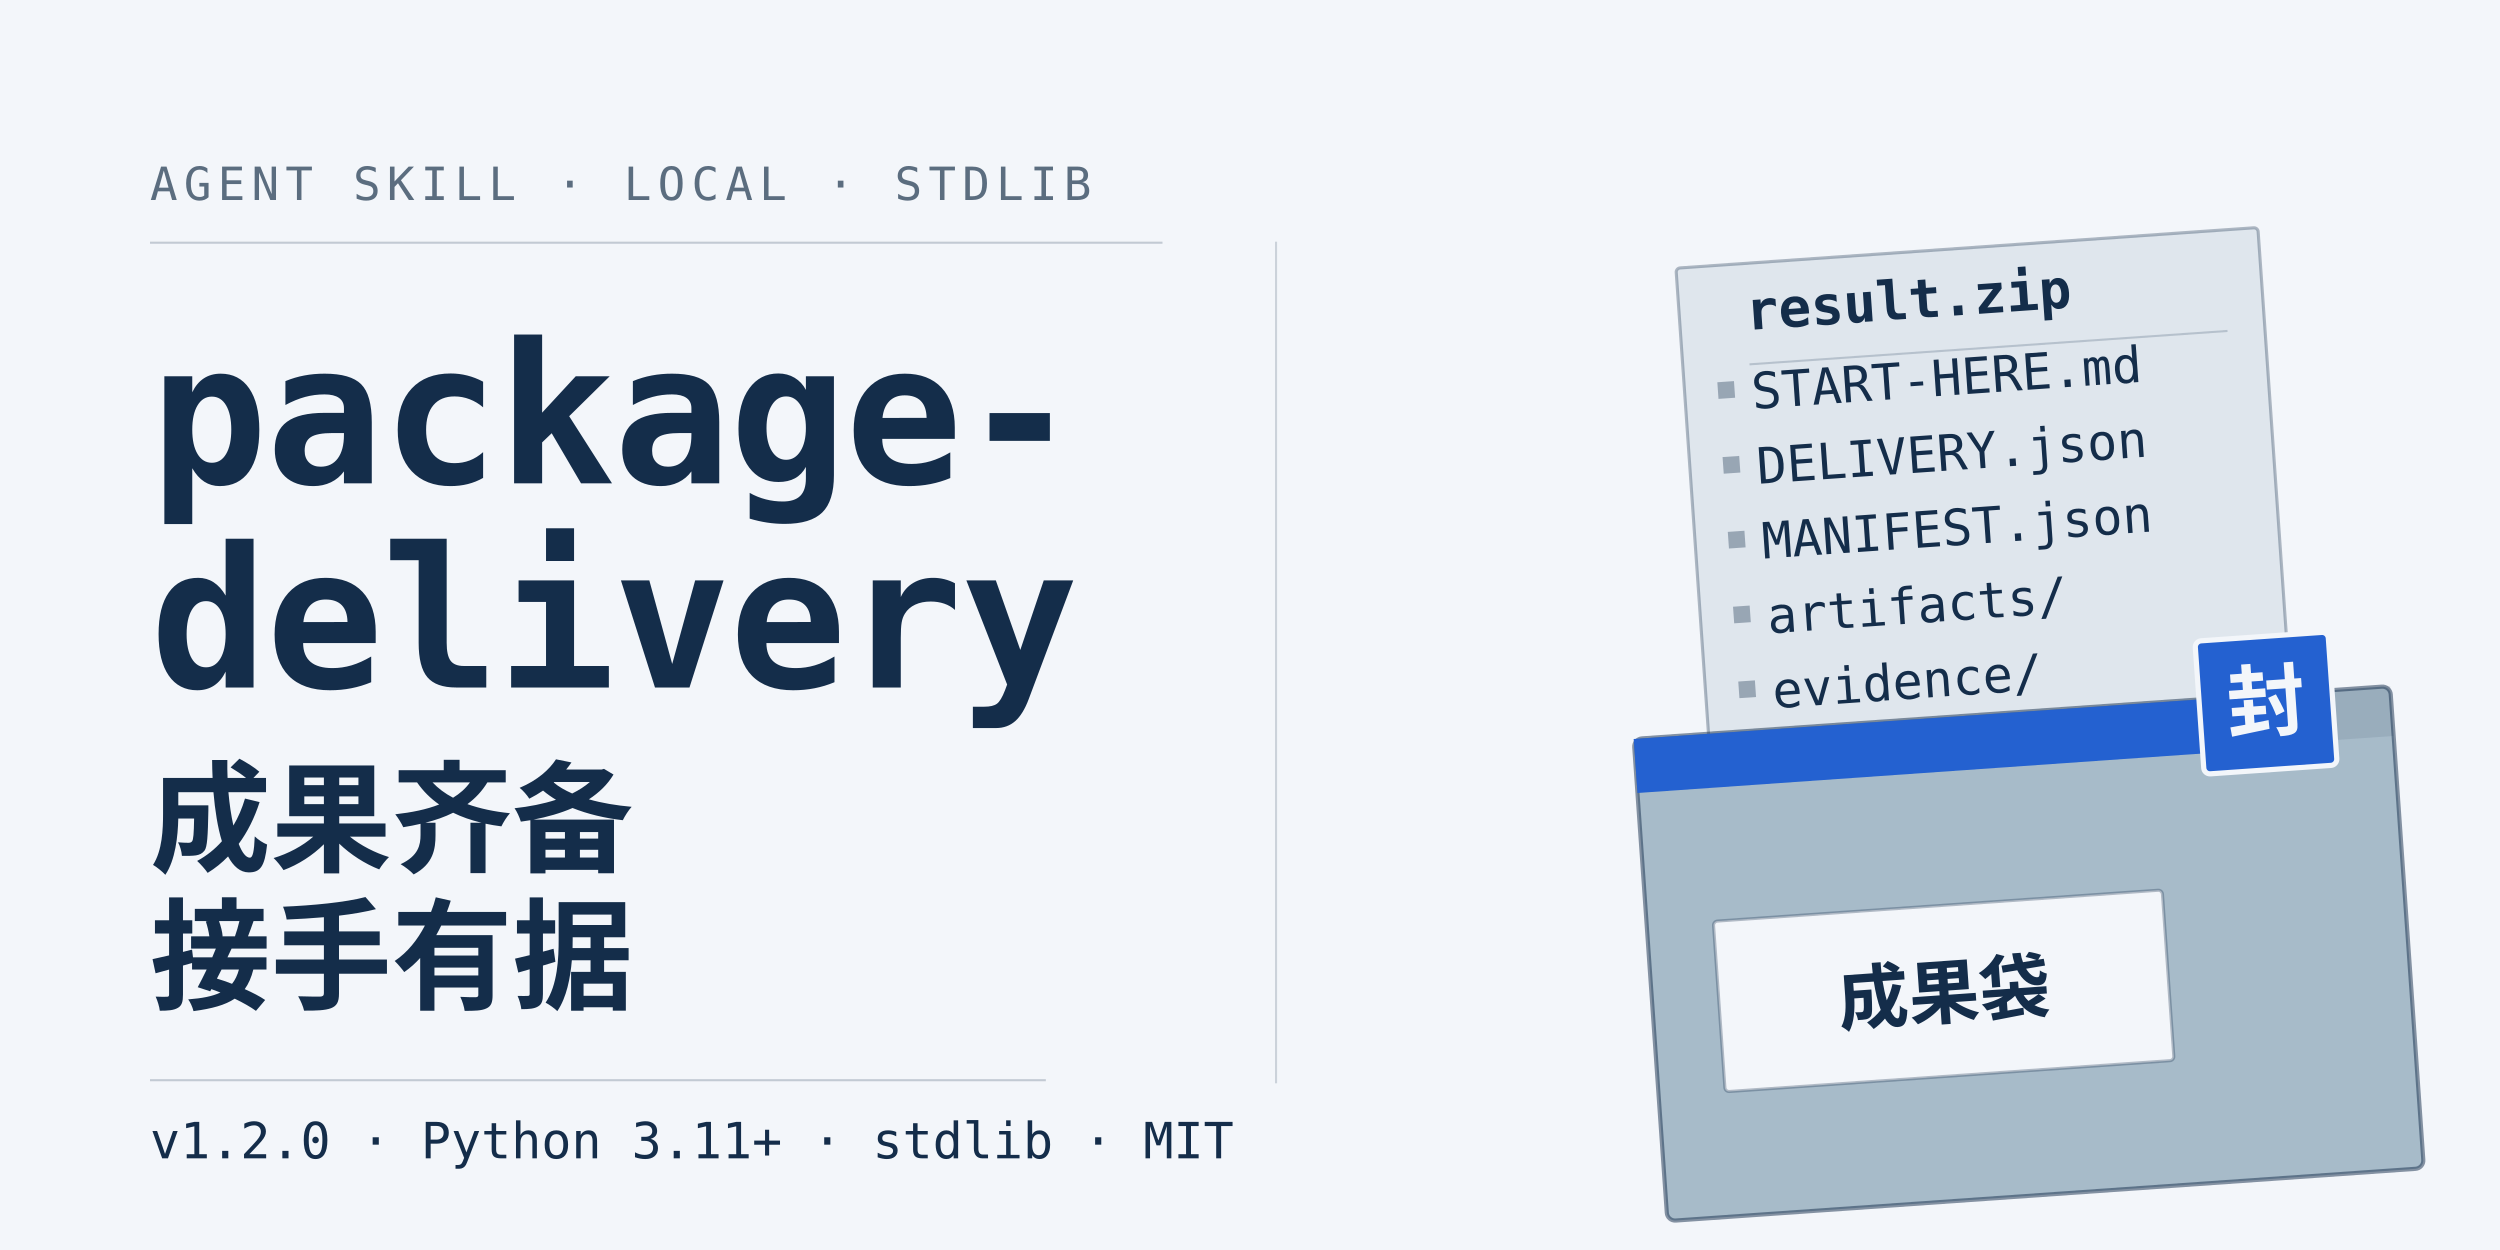
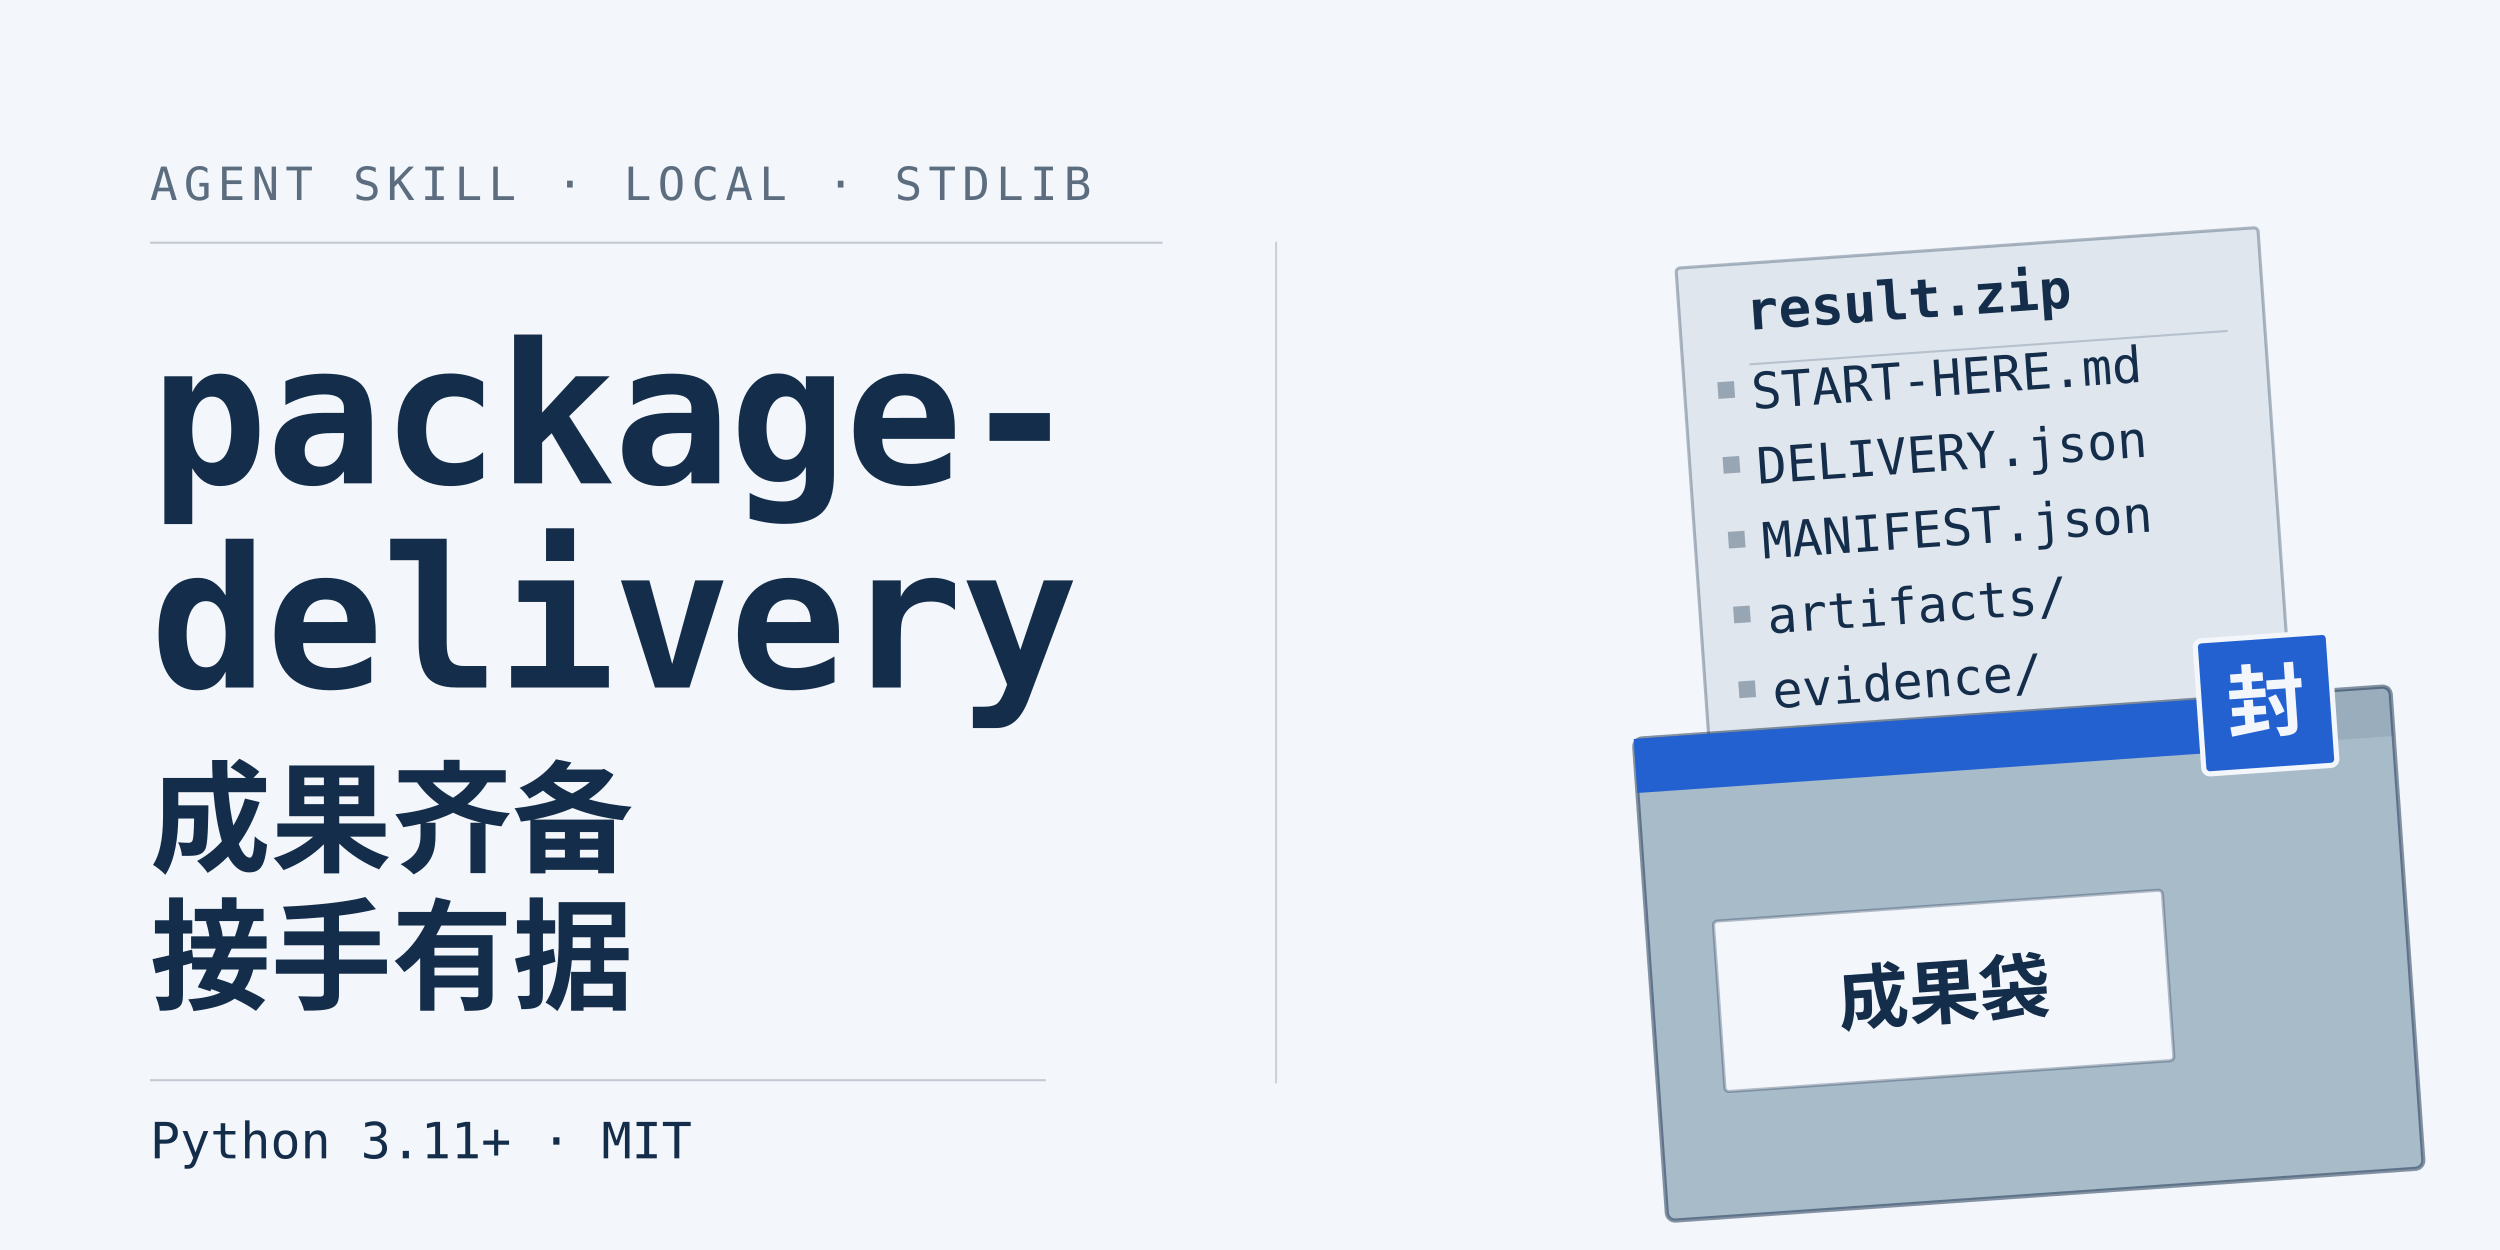
<svg xmlns="http://www.w3.org/2000/svg" viewBox="0 0 1200 600" width="1200" height="600" role="img" aria-labelledby="hero-title hero-desc">
  <rect width="1200" height="600" fill="#F3F6FA" />
  <text x="72" y="96" font-family="Consolas,'SFMono-Regular',monospace" font-size="22" letter-spacing="3" fill="#5B6D7F">AGENT SKILL · LOCAL · STDLIB</text>
  <rect x="72" y="116" width="486" height="1" fill="#142D4A" opacity="0.22" />
  <text x="72" y="232" font-family="Consolas,'SFMono-Regular',monospace" font-size="94" font-weight="600" letter-spacing="-1" fill="#142D4A">package-</text>
  <text x="72" y="330" font-family="Consolas,'SFMono-Regular',monospace" font-size="94" font-weight="600" letter-spacing="-1" fill="#142D4A">delivery</text>
  <text x="72" y="414" font-family="'Segoe UI','Microsoft YaHei','PingFang SC',sans-serif" font-size="58" font-weight="700" fill="#142D4A">成果齐备</text>
  <text x="72" y="480" font-family="'Segoe UI','Microsoft YaHei','PingFang SC',sans-serif" font-size="58" font-weight="700" fill="#142D4A">接手有据</text>
  <rect x="72" y="518" width="430" height="1" fill="#142D4A" opacity="0.22" />
-   <text x="72" y="556" font-family="Consolas,'SFMono-Regular',monospace" font-size="24" fill="#142D4A">v1.2.0 · Python 3.11+ · stdlib · MIT</text>
+   <text x="72" y="556" font-family="Consolas,'SFMono-Regular',monospace" font-size="24" fill="#142D4A">Python 3.11+ · MIT</text>
  <rect x="612" y="116" width="1" height="404" fill="#142D4A" opacity="0.18" />
  <g transform="rotate(-4 966 346)">
    <rect x="820" y="118" width="280" height="302" rx="2" fill="#A7BBC9" fill-opacity="0.25" stroke="#142D4A" stroke-opacity="0.32" stroke-width="1.5" />
    <text x="852" y="150" font-family="Consolas,'SFMono-Regular',monospace" font-size="26" font-weight="600" fill="#142D4A">result.zip</text>
    <rect x="852" y="166" width="230" height="1" fill="#142D4A" opacity="0.2" />
    <rect x="836" y="174" width="8" height="8" fill="#142D4A" opacity="0.35" />
    <text x="852" y="188" font-family="Consolas,'SFMono-Regular',monospace" font-size="24" fill="#142D4A">START-HERE.md</text>
    <rect x="836" y="210" width="8" height="8" fill="#142D4A" opacity="0.35" />
    <text x="852" y="224" font-family="Consolas,'SFMono-Regular',monospace" font-size="24" fill="#142D4A">DELIVERY.json</text>
    <rect x="836" y="246" width="8" height="8" fill="#142D4A" opacity="0.35" />
    <text x="852" y="260" font-family="Consolas,'SFMono-Regular',monospace" font-size="24" fill="#142D4A">MANIFEST.json</text>
    <rect x="836" y="282" width="8" height="8" fill="#142D4A" opacity="0.35" />
    <text x="852" y="296" font-family="Consolas,'SFMono-Regular',monospace" font-size="24" fill="#142D4A">artifacts/</text>
    <rect x="836" y="318" width="8" height="8" fill="#142D4A" opacity="0.35" />
    <text x="852" y="332" font-family="Consolas,'SFMono-Regular',monospace" font-size="24" fill="#142D4A">evidence/</text>
    <rect x="784" y="342" width="364" height="232" rx="4" fill="#A7BBC9" stroke="#142D4A" stroke-opacity="0.5" stroke-width="2" />
    <rect x="784" y="342" width="364" height="24" fill="#142D4A" opacity="0.1" />
    <rect x="784" y="342" width="300" height="26" fill="#2461D0" />
    <rect x="1056" y="314" width="64" height="64" rx="3" fill="#2461D0" stroke="#F3F6FA" stroke-width="2.5" />
    <text x="1088" y="359" text-anchor="middle" font-family="'Segoe UI','Microsoft YaHei','PingFang SC',sans-serif" font-size="38" font-weight="700" fill="#F3F6FA">封</text>
    <rect x="816" y="432" width="216" height="82" rx="2" fill="#F3F6FA" stroke="#142D4A" stroke-opacity="0.3" stroke-width="1.5" />
    <text x="924" y="486" text-anchor="middle" font-family="'Segoe UI','Microsoft YaHei','PingFang SC',sans-serif" font-size="34" font-weight="700" fill="#142D4A">成果袋</text>
  </g>
</svg>
